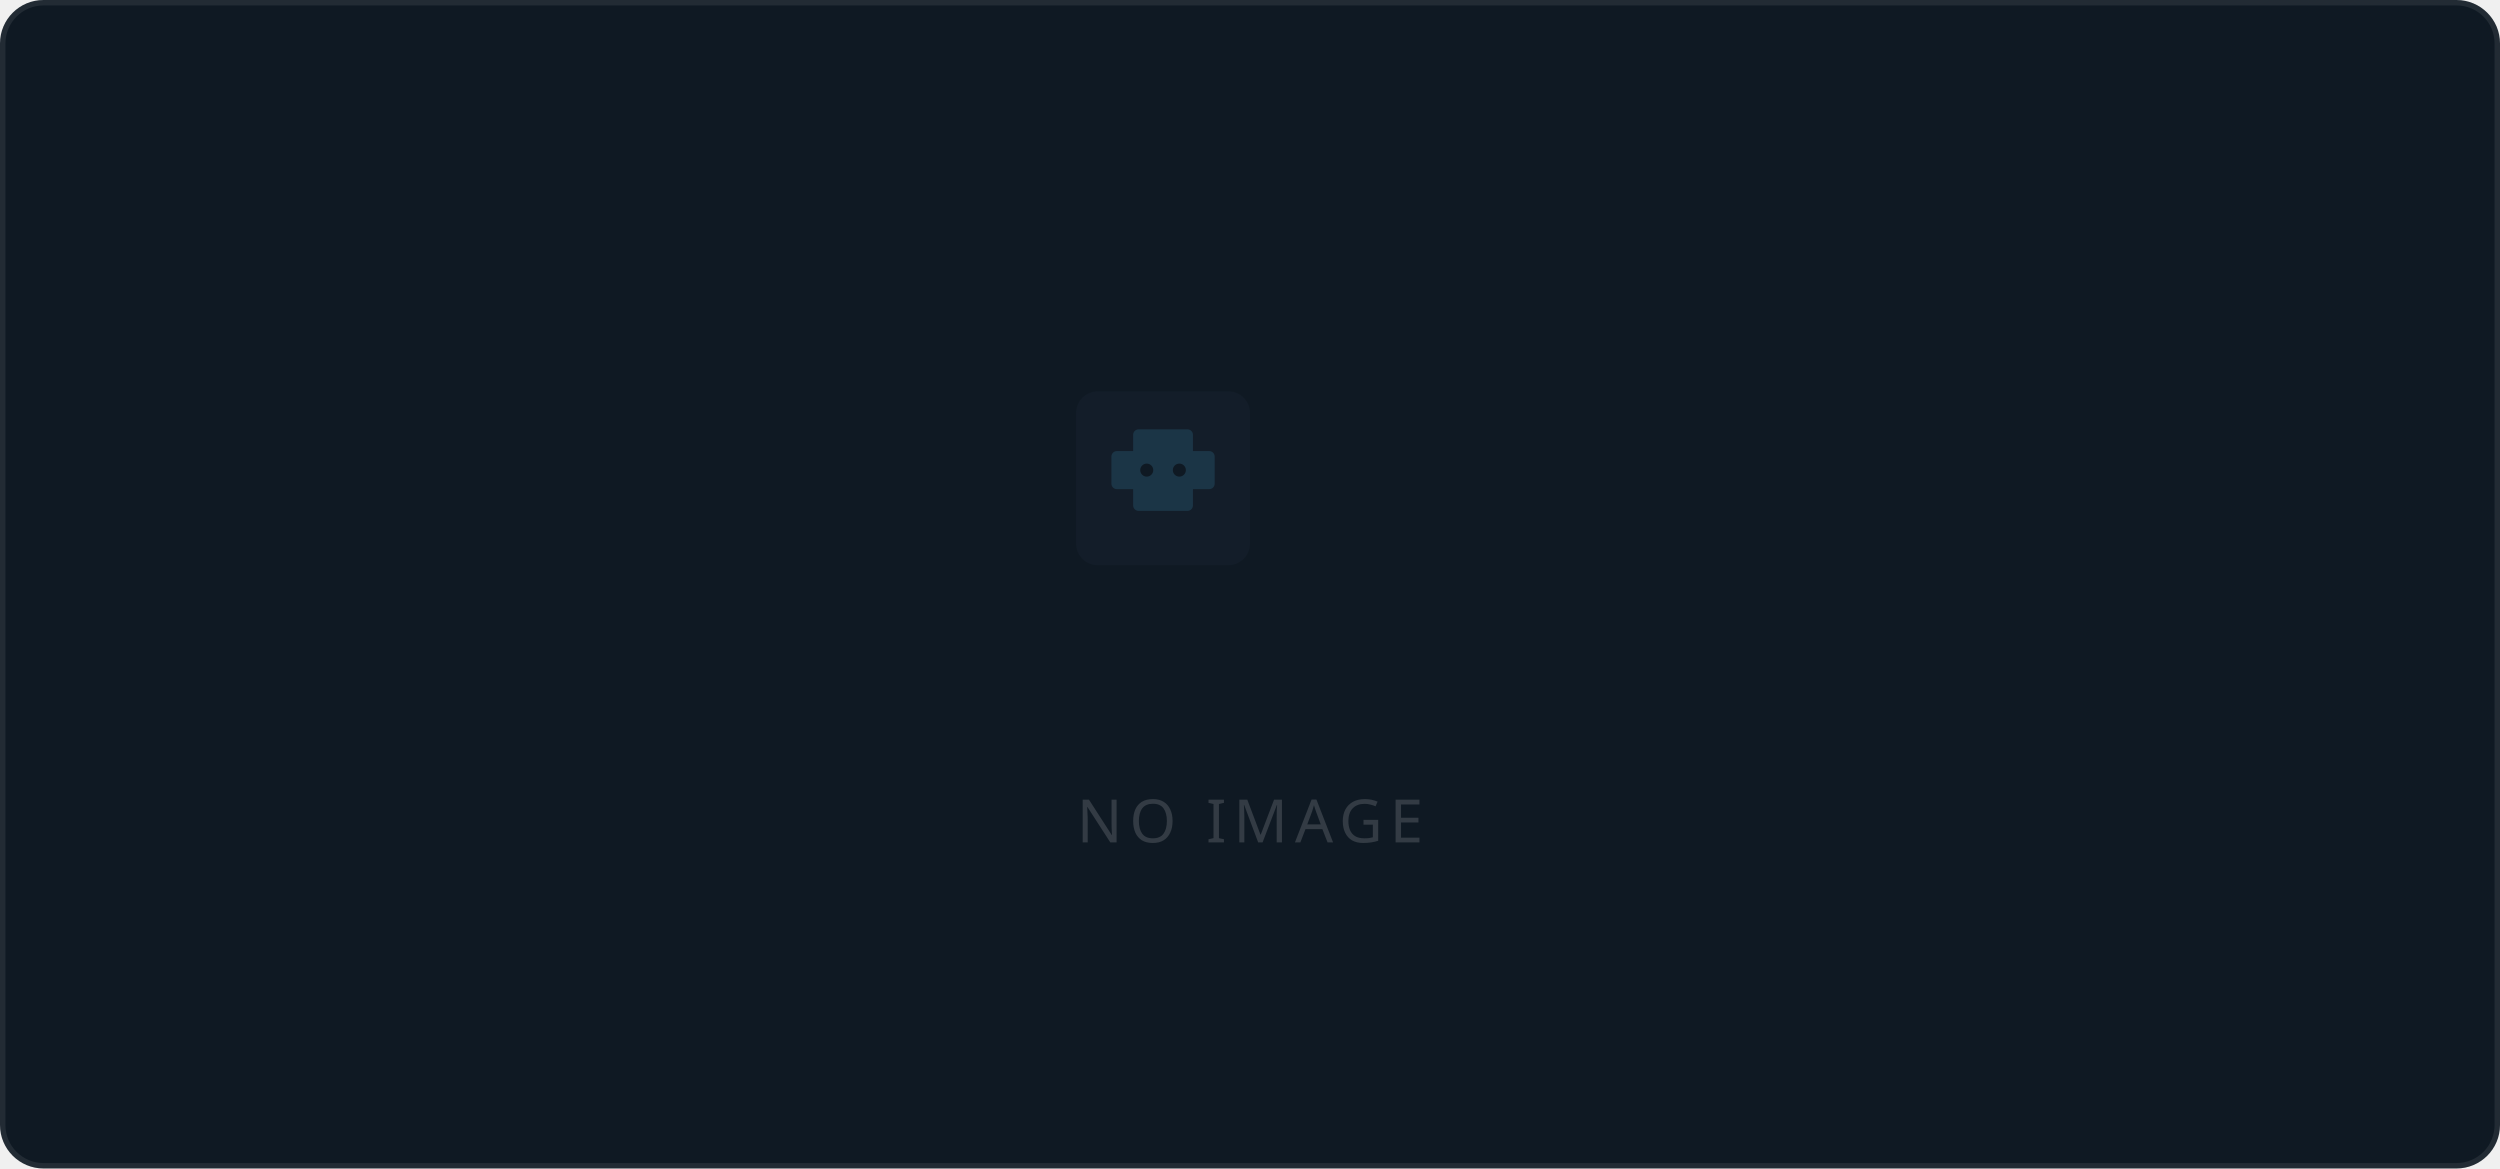
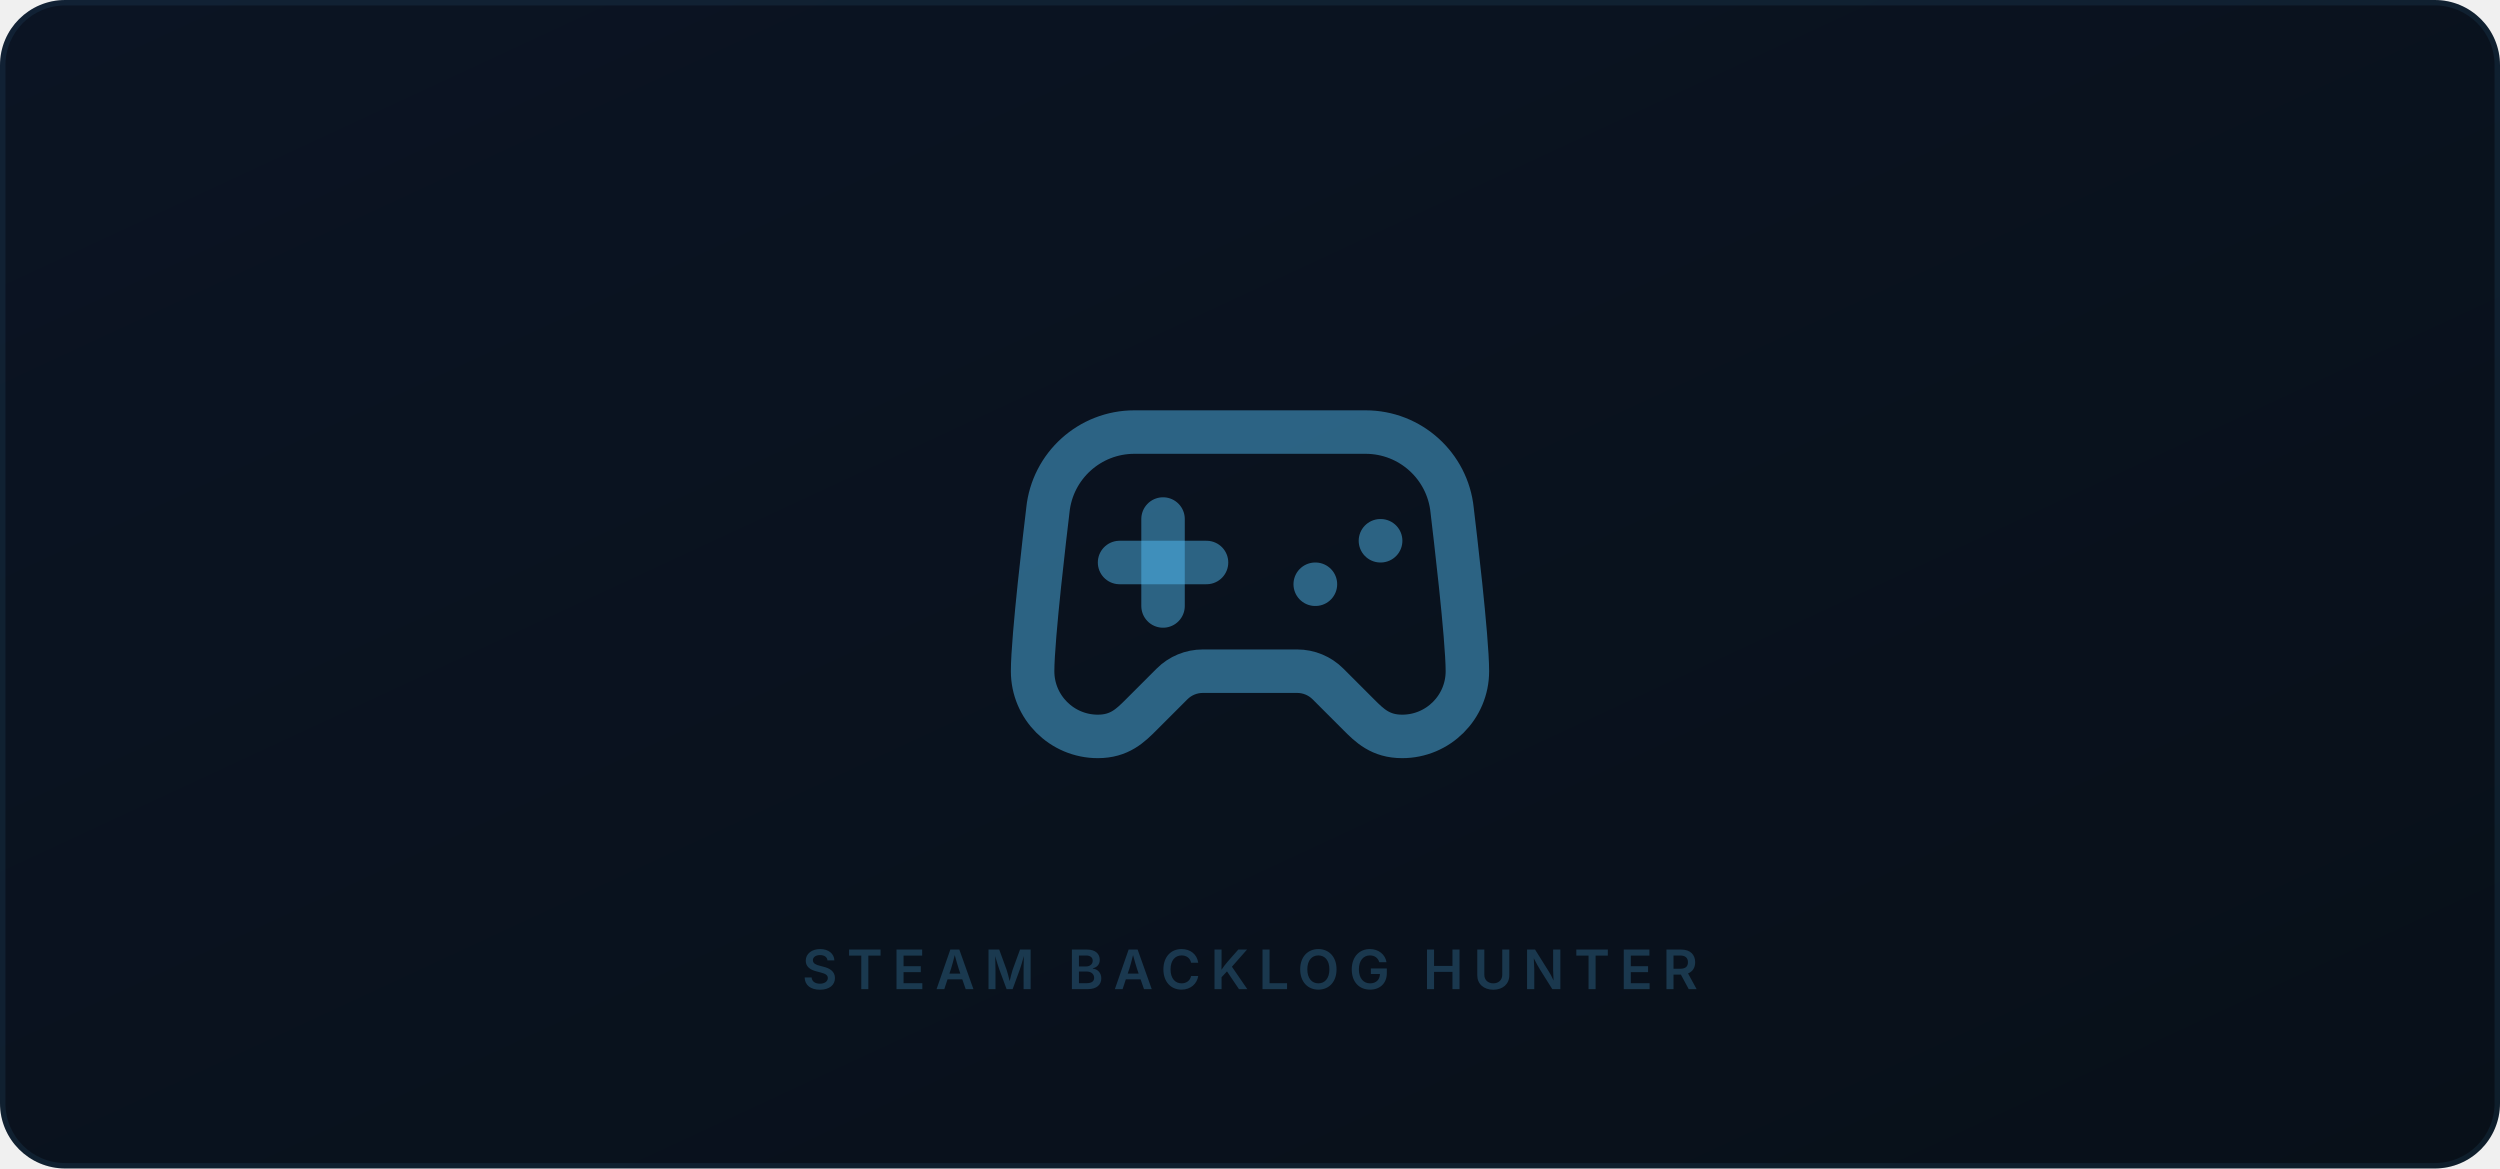
<svg xmlns="http://www.w3.org/2000/svg" width="460" height="215" viewBox="0 0 460 215" fill="none">
-   <rect width="460" height="215" rx="8" fill="#0f1923" />
-   <rect x="0.5" y="0.5" width="459" height="214" rx="7.5" stroke="white" stroke-opacity="0.08" />
-   <g transform="translate(198, 72)" opacity="0.25">
-     <path d="M32 4C32 1.79 30.21 0 28 0H4C1.79 0 0 1.79 0 4V28C0 30.21 1.79 32 4 32H28C30.21 32 32 30.21 32 28V4Z" fill="#1e293b" />
-     <path d="M24.5 11H21.5V8C21.5 7.45 21.05 7 20.5 7H11.5C10.95 7 10.5 7.45 10.5 8V11H7.5C6.95 11 6.5 11.45 6.5 12V17C6.5 17.55 6.95 18 7.5 18H10.5V21C10.5 21.55 10.95 22 11.5 22H20.5C21.05 22 21.5 21.55 21.5 21V18H24.5C25.05 18 25.5 17.55 25.5 17V12C25.5 11.45 25.05 11 24.5 11Z" fill="#58c6ff" opacity="0.6" />
-     <circle cx="13" cy="14.5" r="1.2" fill="#0f1923" />
-     <circle cx="19" cy="14.5" r="1.2" fill="#0f1923" />
+   <defs>
+     <linearGradient id="lbg" x1="0" y1="0" x2="1" y2="1">
+       <stop offset="0%" stop-color="#0b1423" />
+       <stop offset="100%" stop-color="#081019" />
+     </linearGradient>
+   </defs>
+   <rect width="460" height="215" rx="12" fill="url(#lbg)" />
+   <rect x="0.5" y="0.5" width="459" height="214" rx="11.5" stroke="#58c6ff" stroke-opacity="0.08" />
+   <g transform="translate(182 59.5) scale(4)" fill="none" stroke="#58c6ff" stroke-opacity="0.45" stroke-width="2" stroke-linecap="round" stroke-linejoin="round" vector-effect="non-scaling-stroke">
+     <line x1="6" x2="10" y1="11" y2="11" />
+     <line x1="8" x2="8" y1="9" y2="13" />
+     <line x1="15" x2="15.01" y1="12" y2="12" />
+     <line x1="18" x2="18.01" y1="10" y2="10" />
+     <path d="M17.32 5H6.68a4 4 0 0 0-3.978 3.59c-.006.052-.01.101-.017.152C2.604 9.416 2 14.456 2 16a3 3 0 0 0 3 3c1 0 1.5-.5 2-1l1.414-1.414A2 2 0 0 1 9.828 16h4.344a2 2 0 0 1 1.414.586L17 18c.5.5 1 1 2 1a3 3 0 0 0 3-3c0-1.545-.604-6.584-.685-7.258-.007-.05-.011-.1-.017-.151A4 4 0 0 0 17.32 5z" />
  </g>
-   <text x="230" y="155" text-anchor="middle" fill="white" fill-opacity="0.15" font-family="system-ui, sans-serif" font-size="11" font-weight="500" letter-spacing="0.12em">NO IMAGE</text>
+   <text x="230" y="182" text-anchor="middle" fill="#58c6ff" fill-opacity="0.22" font-family="system-ui, -apple-system, sans-serif" font-size="10" font-weight="600" letter-spacing="0.18em">STEAM BACKLOG HUNTER</text>
</svg>
